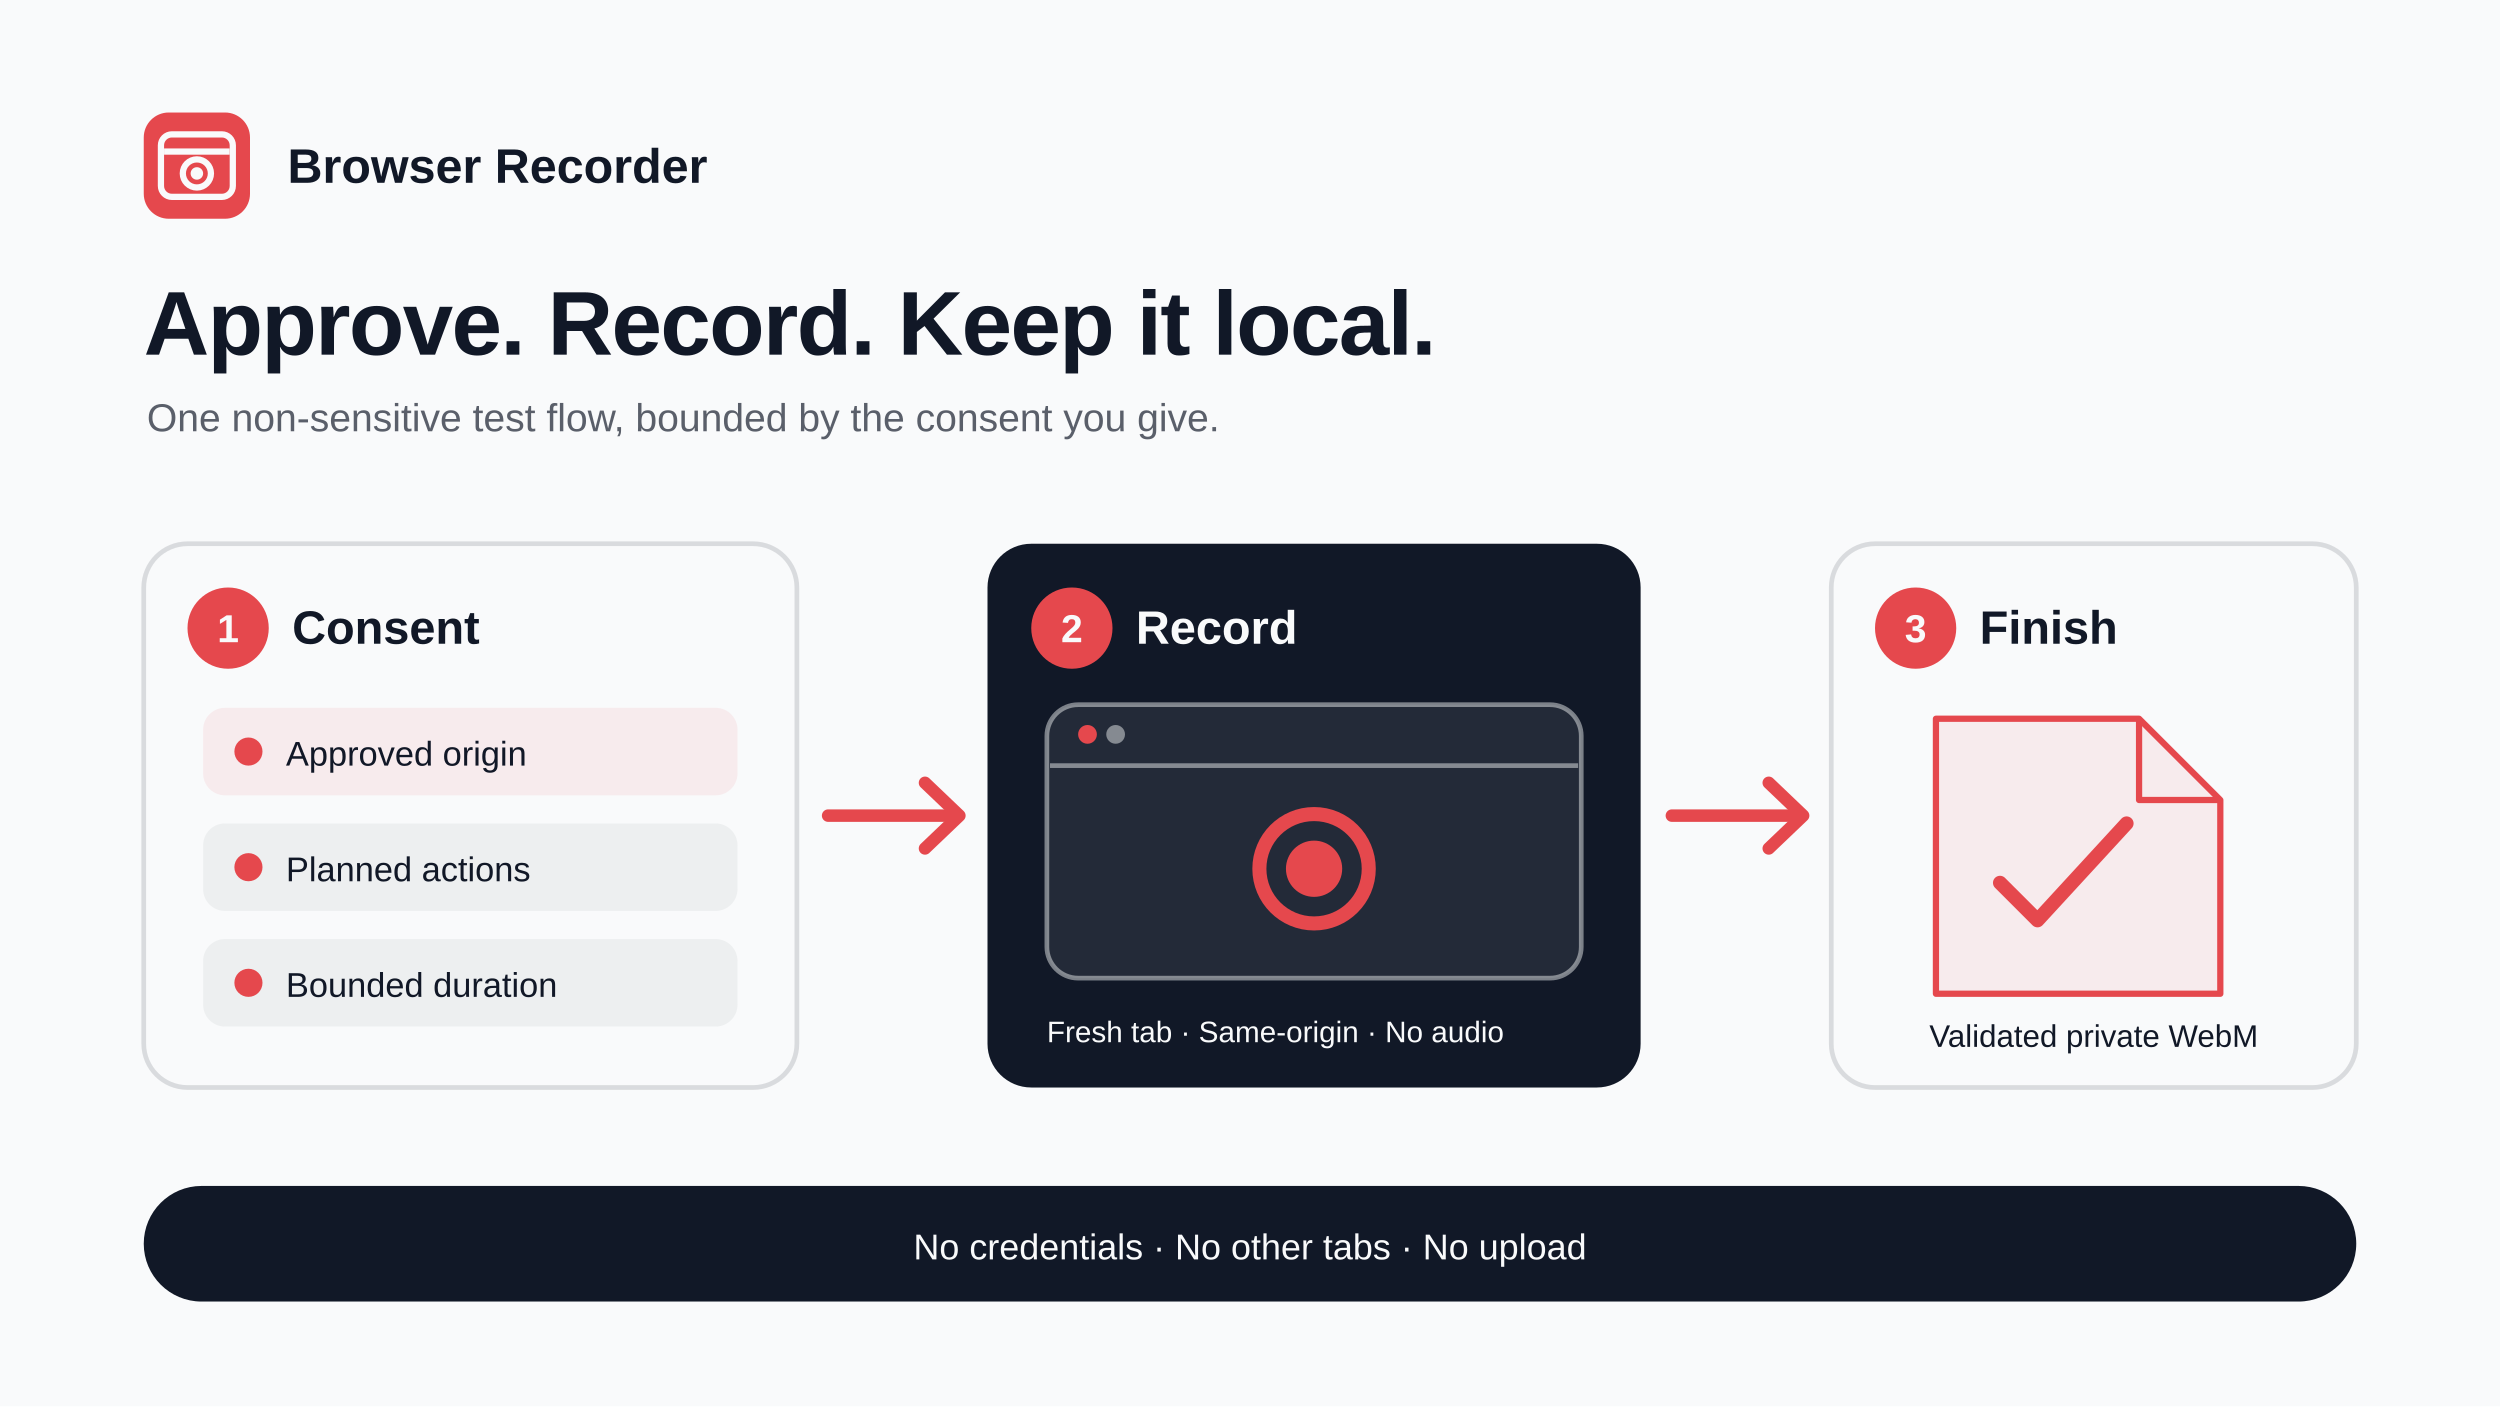
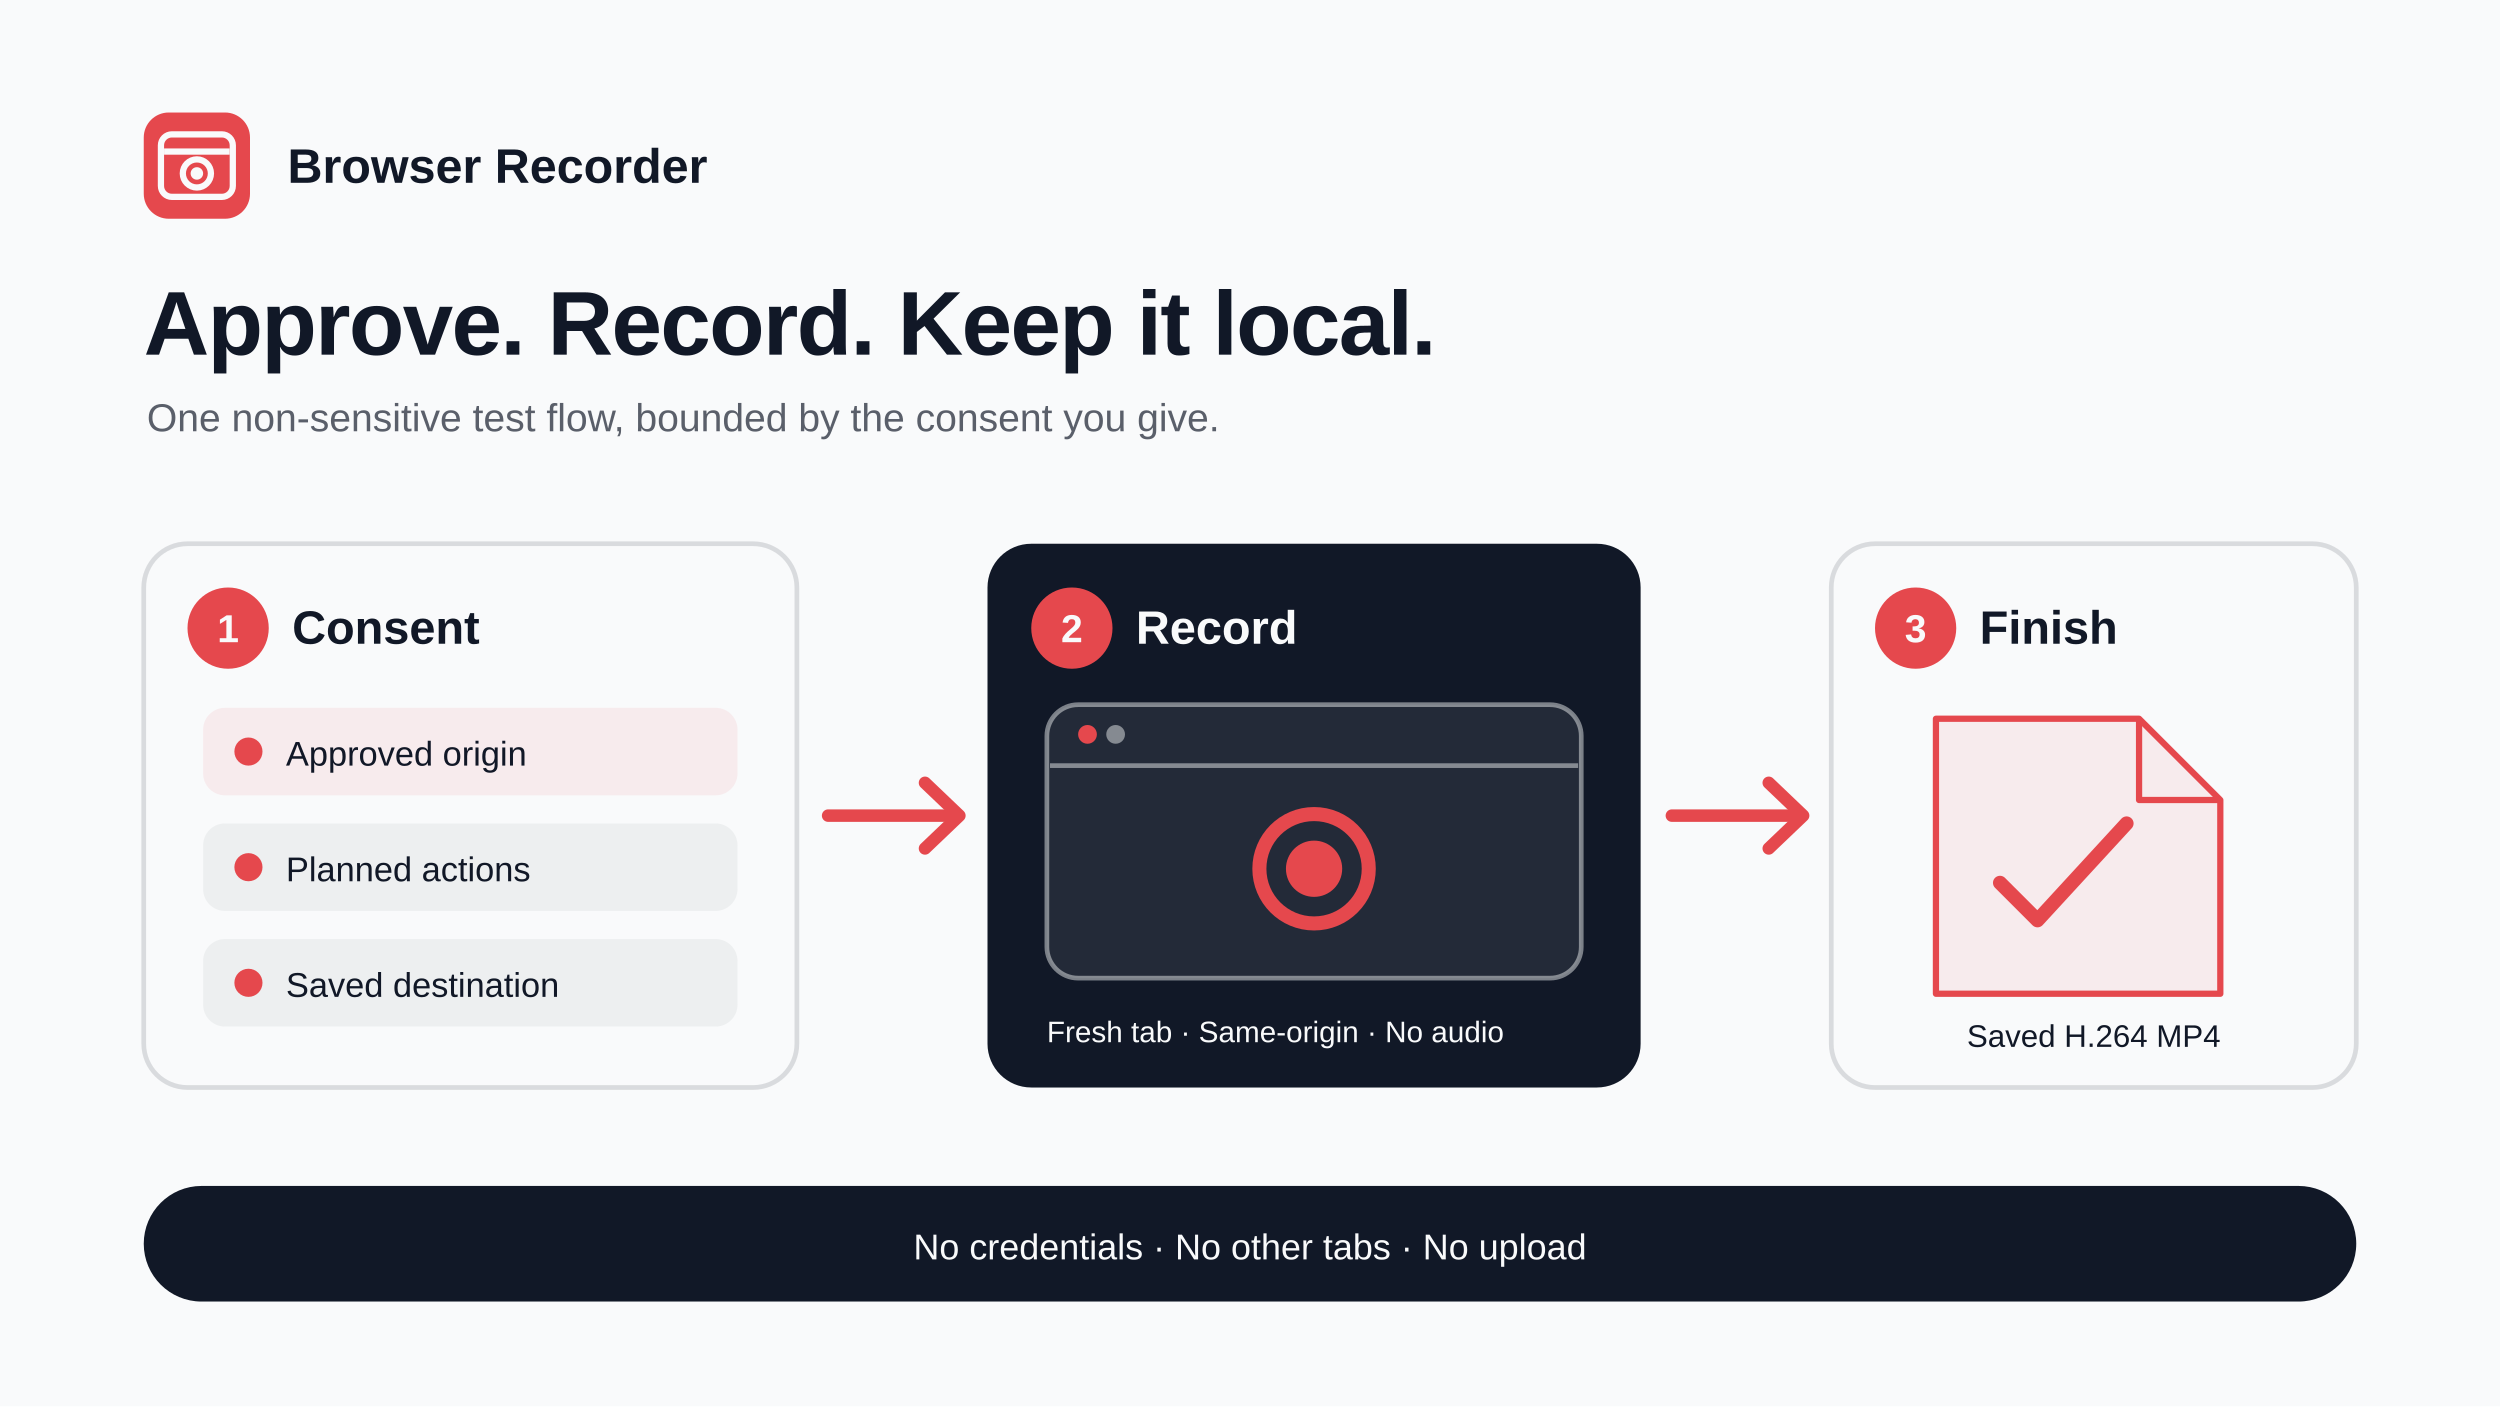
<svg xmlns="http://www.w3.org/2000/svg" width="1600" height="900" viewBox="0 0 1600 900" role="img" aria-labelledby="title desc">
  <rect width="1600" height="900" fill="#F9FAFB" />
  <g transform="translate(92 72)">
    <rect width="68" height="68" rx="16" fill="#E5484D" />
    <rect x="11" y="14" width="46" height="40" rx="7" fill="none" stroke="#F9FAFB" stroke-width="4" />
    <path d="M13 25h42" stroke="#F9FAFB" stroke-width="4" />
    <circle cx="34" cy="39" r="9" fill="none" stroke="#F9FAFB" stroke-width="4" />
    <circle cx="34" cy="39" r="4" fill="#F9FAFB" />
  </g>
  <text x="184" y="117" fill="#111827" font-family="Arial, Helvetica, sans-serif" font-size="31" font-weight="700">Browser Recorder</text>
  <text x="92" y="227" fill="#111827" font-family="Arial, Helvetica, sans-serif" font-size="58" font-weight="700" letter-spacing="-1">Approve. Record. Keep it local.</text>
  <text x="94" y="276" fill="#111827" fill-opacity="0.68" font-family="Arial, Helvetica, sans-serif" font-size="25">One non-sensitive test flow, bounded by the consent you give.</text>
  <g transform="translate(92 348)">
    <rect width="418" height="348" rx="28" fill="#F9FAFB" stroke="#111827" stroke-opacity="0.14" stroke-width="3" />
    <circle cx="54" cy="54" r="26" fill="#E5484D" />
    <text x="54" y="63" text-anchor="middle" fill="#F9FAFB" font-family="Arial, Helvetica, sans-serif" font-size="25" font-weight="700">1</text>
    <text x="95" y="64" fill="#111827" font-family="Arial, Helvetica, sans-serif" font-size="30" font-weight="700">Consent</text>
    <rect x="38" y="105" width="342" height="56" rx="14" fill="#E5484D" fill-opacity="0.08" />
    <circle cx="67" cy="133" r="9" fill="#E5484D" />
    <text x="91" y="142" fill="#111827" font-family="Arial, Helvetica, sans-serif" font-size="22">Approved origin</text>
    <rect x="38" y="179" width="342" height="56" rx="14" fill="#111827" fill-opacity="0.05" />
    <circle cx="67" cy="207" r="9" fill="#E5484D" />
    <text x="91" y="216" fill="#111827" font-family="Arial, Helvetica, sans-serif" font-size="22">Planned actions</text>
    <rect x="38" y="253" width="342" height="56" rx="14" fill="#111827" fill-opacity="0.05" />
    <circle cx="67" cy="281" r="9" fill="#E5484D" />
-     <text x="91" y="290" fill="#111827" font-family="Arial, Helvetica, sans-serif" font-size="22">Bounded duration</text>
+     <text x="91" y="290" fill="#111827" font-family="Arial, Helvetica, sans-serif" font-size="22">Saved destination</text>
  </g>
  <path d="M530 522h80" stroke="#E5484D" stroke-width="8" stroke-linecap="round" />
  <path d="m592 501 22 21-22 21" fill="none" stroke="#E5484D" stroke-width="8" stroke-linecap="round" stroke-linejoin="round" />
  <g transform="translate(632 348)">
    <rect width="418" height="348" rx="28" fill="#111827" />
    <circle cx="54" cy="54" r="26" fill="#E5484D" />
    <text x="54" y="63" text-anchor="middle" fill="#F9FAFB" font-family="Arial, Helvetica, sans-serif" font-size="25" font-weight="700">2</text>
    <text x="95" y="64" fill="#F9FAFB" font-family="Arial, Helvetica, sans-serif" font-size="30" font-weight="700">Record</text>
    <rect x="38" y="103" width="342" height="175" rx="20" fill="#F9FAFB" fill-opacity="0.08" stroke="#F9FAFB" stroke-opacity="0.46" stroke-width="3" />
    <path d="M40 142h338" stroke="#F9FAFB" stroke-opacity="0.46" stroke-width="3" />
    <circle cx="64" cy="122" r="6" fill="#E5484D" />
    <circle cx="82" cy="122" r="6" fill="#F9FAFB" fill-opacity="0.46" />
    <circle cx="209" cy="208" r="35" fill="none" stroke="#E5484D" stroke-width="9" />
    <circle cx="209" cy="208" r="18" fill="#E5484D" />
    <text x="38" y="319" fill="#F9FAFB" font-family="Arial, Helvetica, sans-serif" font-size="19">Fresh tab · Same-origin · No audio</text>
  </g>
  <path d="M1070 522h80" stroke="#E5484D" stroke-width="8" stroke-linecap="round" />
  <path d="m1132 501 22 21-22 21" fill="none" stroke="#E5484D" stroke-width="8" stroke-linecap="round" stroke-linejoin="round" />
  <g transform="translate(1172 348)">
    <rect width="336" height="348" rx="28" fill="#F9FAFB" stroke="#111827" stroke-opacity="0.14" stroke-width="3" />
    <circle cx="54" cy="54" r="26" fill="#E5484D" />
    <text x="54" y="63" text-anchor="middle" fill="#F9FAFB" font-family="Arial, Helvetica, sans-serif" font-size="25" font-weight="700">3</text>
    <text x="95" y="64" fill="#111827" font-family="Arial, Helvetica, sans-serif" font-size="30" font-weight="700">Finish</text>
    <path d="M67 112h130l52 52v124H67z" fill="#E5484D" fill-opacity="0.08" stroke="#E5484D" stroke-width="4" stroke-linejoin="round" />
    <path d="M197 112v52h52" fill="none" stroke="#E5484D" stroke-width="4" stroke-linejoin="round" />
    <path d="m108 217 24 24 57-62" fill="none" stroke="#E5484D" stroke-width="9" stroke-linecap="round" stroke-linejoin="round" />
-     <text x="168" y="322" text-anchor="middle" fill="#111827" font-family="Arial, Helvetica, sans-serif" font-size="20">Validated private WebM</text>
+     <text x="168" y="322" text-anchor="middle" fill="#111827" font-family="Arial, Helvetica, sans-serif" font-size="20">Saved H.264 MP4</text>
  </g>
  <rect x="92" y="759" width="1416" height="74" rx="37" fill="#111827" />
  <text x="800" y="806" text-anchor="middle" fill="#F9FAFB" font-family="Arial, Helvetica, sans-serif" font-size="23">No credentials   ·   No other tabs   ·   No upload</text>
</svg>
